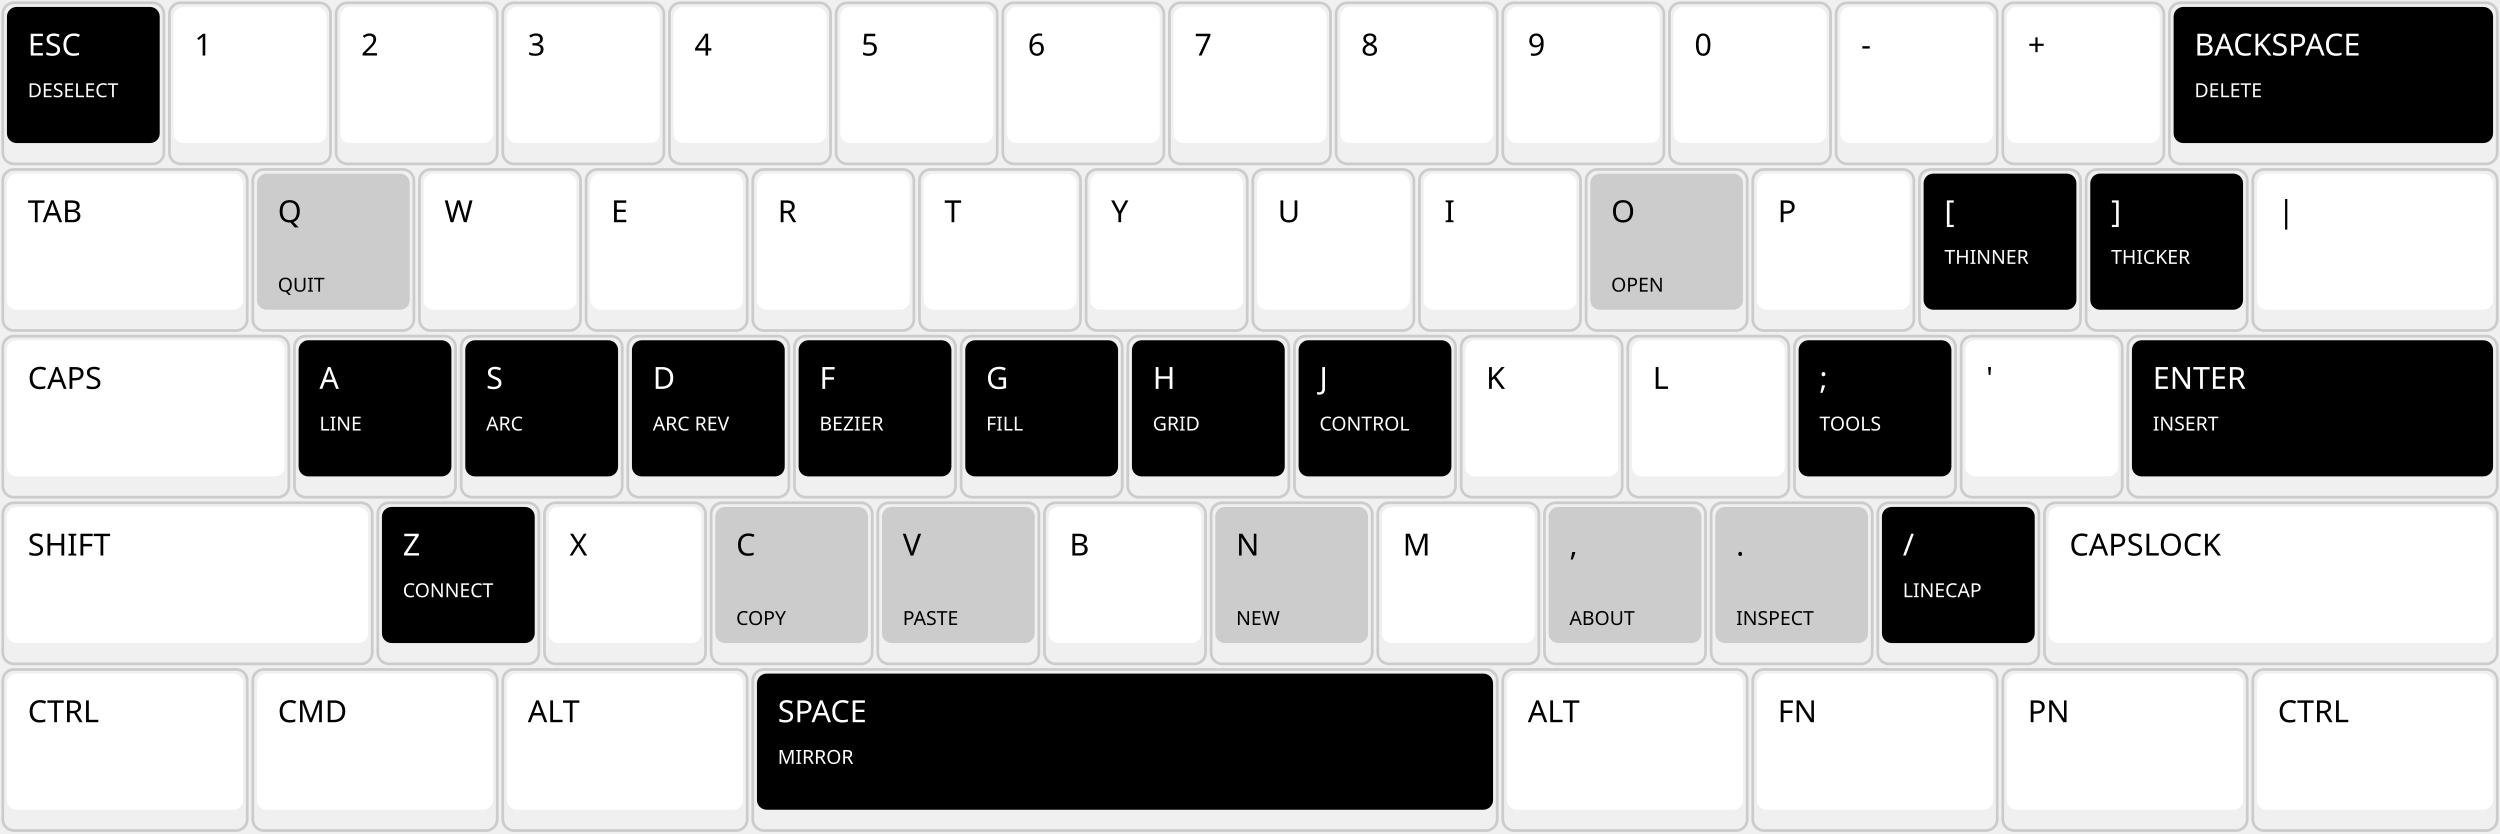
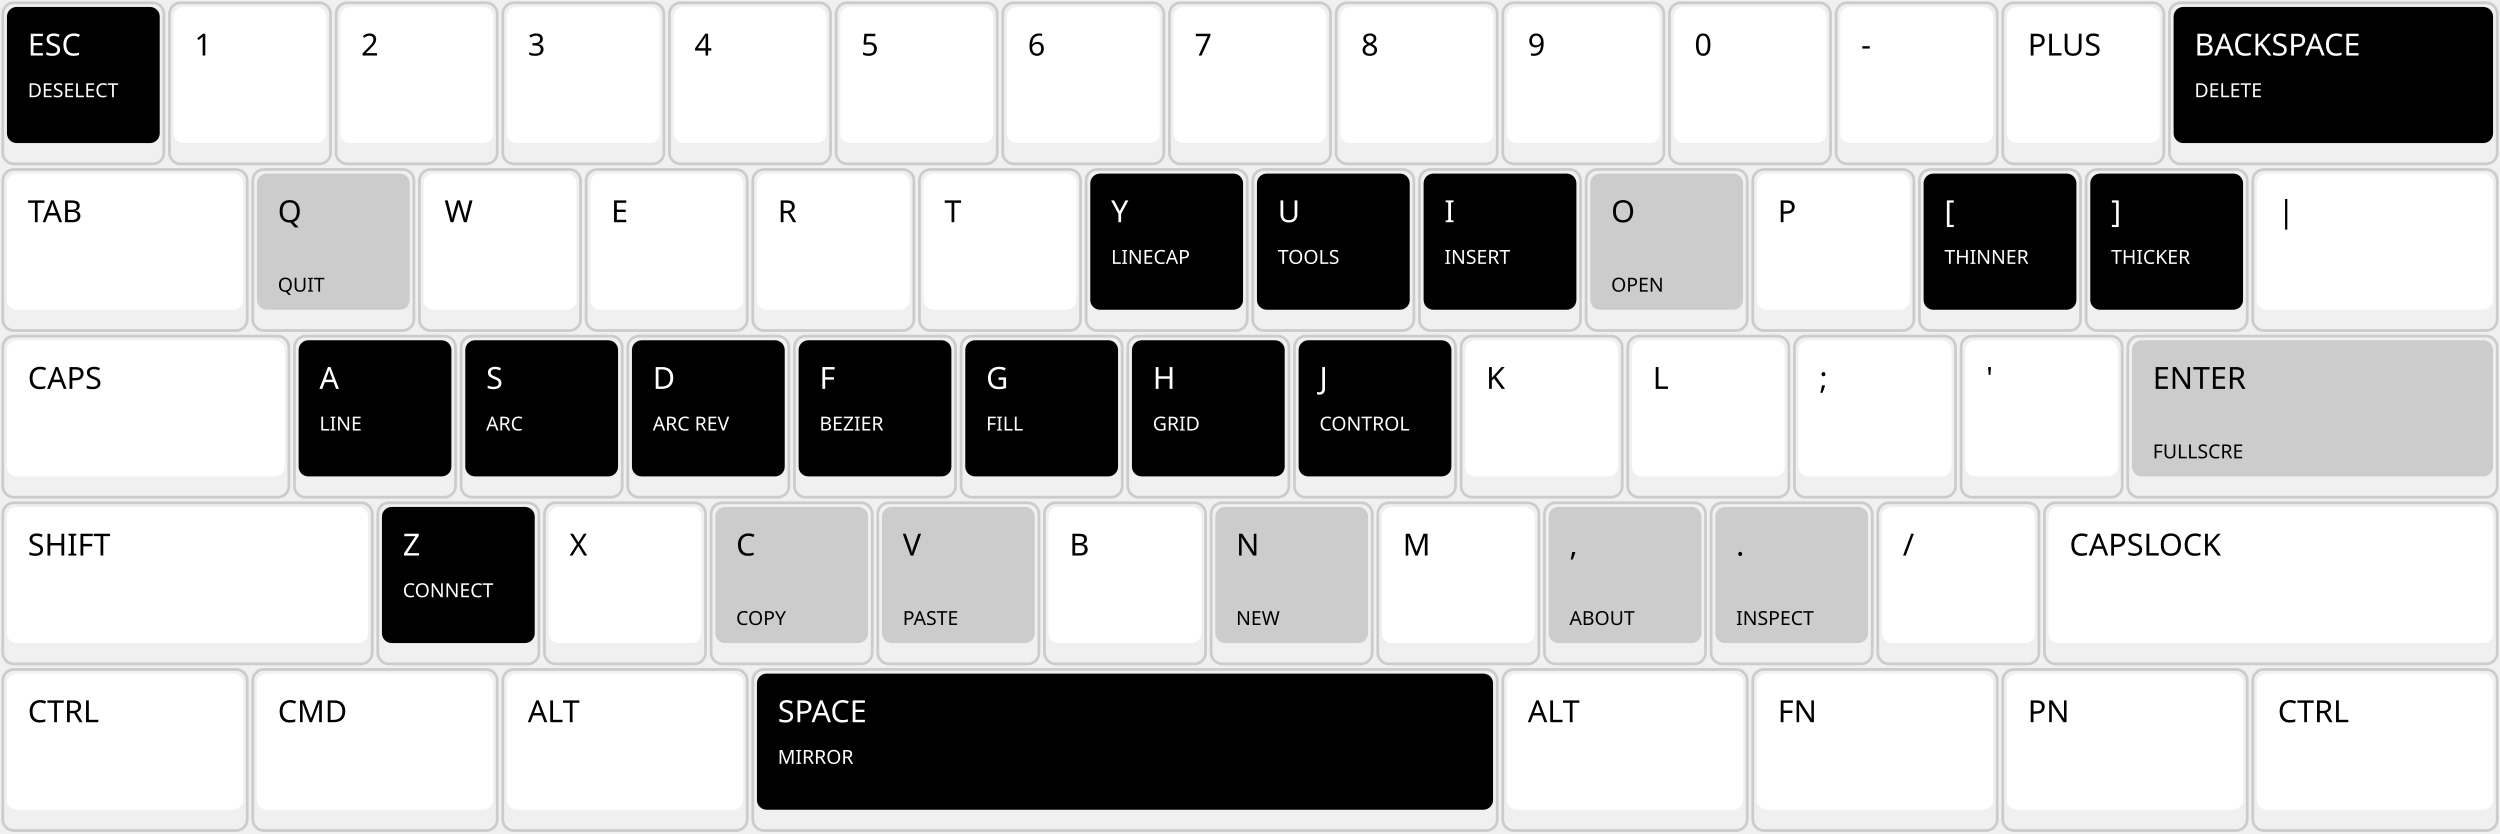
<svg xmlns="http://www.w3.org/2000/svg" width="900" height="300" version="1.0" style="fill:none;stroke:black;stroke-width:2px;">
  <rect x="1" y="1" width="58" height="58" rx="4" ry="4" title="esc" stroke="#ccc" fill="none" stroke-width="1" />
  <rect x="3" y="3" width="54" height="48" rx="3" ry="3" title="esc" stroke="#000" fill="#000" stroke-width="1" />
  <text x="10" y="20" font-size="11" font-family="Input Mono" stroke-width="0" fill="#fff">ESC</text>
  <text x="10" y="35" font-size="7" font-family="Input Mono" stroke-width="0" fill="#fff">DESELECT</text>
  <text x="10" y="45" font-size="7" font-family="Input Mono" stroke-width="0" fill="#000">DOCUMENT</text>
  <rect x="61" y="1" width="58" height="58" rx="4" ry="4" title="1" stroke="#ccc" fill="none" stroke-width="1" />
  <rect x="63" y="3" width="54" height="48" rx="3" ry="3" title="1" stroke="#fff" fill="#fff" stroke-width="1" />
  <text x="70" y="20" font-size="11" font-family="Input Mono" stroke-width="0" fill="#000">1</text>
  <rect x="121" y="1" width="58" height="58" rx="4" ry="4" title="2" stroke="#ccc" fill="none" stroke-width="1" />
  <rect x="123" y="3" width="54" height="48" rx="3" ry="3" title="2" stroke="#fff" fill="#fff" stroke-width="1" />
  <text x="130" y="20" font-size="11" font-family="Input Mono" stroke-width="0" fill="#000">2</text>
  <rect x="181" y="1" width="58" height="58" rx="4" ry="4" title="3" stroke="#ccc" fill="none" stroke-width="1" />
  <rect x="183" y="3" width="54" height="48" rx="3" ry="3" title="3" stroke="#fff" fill="#fff" stroke-width="1" />
  <text x="190" y="20" font-size="11" font-family="Input Mono" stroke-width="0" fill="#000">3</text>
  <rect x="241" y="1" width="58" height="58" rx="4" ry="4" title="4" stroke="#ccc" fill="none" stroke-width="1" />
  <rect x="243" y="3" width="54" height="48" rx="3" ry="3" title="4" stroke="#fff" fill="#fff" stroke-width="1" />
  <text x="250" y="20" font-size="11" font-family="Input Mono" stroke-width="0" fill="#000">4</text>
  <rect x="301" y="1" width="58" height="58" rx="4" ry="4" title="5" stroke="#ccc" fill="none" stroke-width="1" />
  <rect x="303" y="3" width="54" height="48" rx="3" ry="3" title="5" stroke="#fff" fill="#fff" stroke-width="1" />
  <text x="310" y="20" font-size="11" font-family="Input Mono" stroke-width="0" fill="#000">5</text>
  <rect x="361" y="1" width="58" height="58" rx="4" ry="4" title="6" stroke="#ccc" fill="none" stroke-width="1" />
  <rect x="363" y="3" width="54" height="48" rx="3" ry="3" title="6" stroke="#fff" fill="#fff" stroke-width="1" />
  <text x="370" y="20" font-size="11" font-family="Input Mono" stroke-width="0" fill="#000">6</text>
  <rect x="421" y="1" width="58" height="58" rx="4" ry="4" title="7" stroke="#ccc" fill="none" stroke-width="1" />
  <rect x="423" y="3" width="54" height="48" rx="3" ry="3" title="7" stroke="#fff" fill="#fff" stroke-width="1" />
  <text x="430" y="20" font-size="11" font-family="Input Mono" stroke-width="0" fill="#000">7</text>
  <rect x="481" y="1" width="58" height="58" rx="4" ry="4" title="8" stroke="#ccc" fill="none" stroke-width="1" />
  <rect x="483" y="3" width="54" height="48" rx="3" ry="3" title="8" stroke="#fff" fill="#fff" stroke-width="1" />
  <text x="490" y="20" font-size="11" font-family="Input Mono" stroke-width="0" fill="#000">8</text>
  <rect x="541" y="1" width="58" height="58" rx="4" ry="4" title="9" stroke="#ccc" fill="none" stroke-width="1" />
  <rect x="543" y="3" width="54" height="48" rx="3" ry="3" title="9" stroke="#fff" fill="#fff" stroke-width="1" />
  <text x="550" y="20" font-size="11" font-family="Input Mono" stroke-width="0" fill="#000">9</text>
  <rect x="601" y="1" width="58" height="58" rx="4" ry="4" title="0" stroke="#ccc" fill="none" stroke-width="1" />
  <rect x="603" y="3" width="54" height="48" rx="3" ry="3" title="0" stroke="#fff" fill="#fff" stroke-width="1" />
  <text x="610" y="20" font-size="11" font-family="Input Mono" stroke-width="0" fill="#000">0</text>
  <rect x="661" y="1" width="58" height="58" rx="4" ry="4" title="-" stroke="#ccc" fill="none" stroke-width="1" />
  <rect x="663" y="3" width="54" height="48" rx="3" ry="3" title="-" stroke="#fff" fill="#fff" stroke-width="1" />
  <text x="670" y="20" font-size="11" font-family="Input Mono" stroke-width="0" fill="#000">-</text>
-   <rect x="721" y="1" width="58" height="58" rx="4" ry="4" title="+" stroke="#ccc" fill="none" stroke-width="1" />
-   <rect x="723" y="3" width="54" height="48" rx="3" ry="3" title="+" stroke="#fff" fill="#fff" stroke-width="1" />
-   <text x="730" y="20" font-size="11" font-family="Input Mono" stroke-width="0" fill="#000">+</text>
+   <rect x="721" y="1" width="58" height="58" rx="4" ry="4" title="plus" stroke="#ccc" fill="none" stroke-width="1" />
+   <rect x="723" y="3" width="54" height="48" rx="3" ry="3" title="plus" stroke="#fff" fill="#fff" stroke-width="1" />
+   <text x="730" y="20" font-size="11" font-family="Input Mono" stroke-width="0" fill="#000">PLUS</text>
  <rect x="781" y="1" width="118" height="58" rx="4" ry="4" title="backspace" stroke="#ccc" fill="none" stroke-width="1" />
  <rect x="783" y="3" width="114" height="48" rx="3" ry="3" title="backspace" stroke="#000" fill="#000" stroke-width="1" />
  <text x="790" y="20" font-size="11" font-family="Input Mono" stroke-width="0" fill="#fff">BACKSPACE</text>
  <text x="790" y="35" font-size="7" font-family="Input Mono" stroke-width="0" fill="#fff">DELETE</text>
  <text x="790" y="45" font-size="7" font-family="Input Mono" stroke-width="0" fill="#000">RESET</text>
  <rect x="1" y="61" width="88" height="58" rx="4" ry="4" title="tab" stroke="#ccc" fill="none" stroke-width="1" />
  <rect x="3" y="63" width="84" height="48" rx="3" ry="3" title="tab" stroke="#fff" fill="#fff" stroke-width="1" />
  <text x="10" y="80" font-size="11" font-family="Input Mono" stroke-width="0" fill="#000">TAB</text>
  <rect x="91" y="61" width="58" height="58" rx="4" ry="4" title="q" stroke="#ccc" fill="none" stroke-width="1" />
  <rect x="93" y="63" width="54" height="48" rx="3" ry="3" title="q" stroke="#ccc" fill="#ccc" stroke-width="1" />
  <text x="100" y="80" font-size="11" font-family="Input Mono" stroke-width="0" fill="#000">Q</text>
  <text x="100" y="105" font-size="7" font-family="Input Mono" stroke-width="0" fill="#000">QUIT</text>
  <rect x="151" y="61" width="58" height="58" rx="4" ry="4" title="w" stroke="#ccc" fill="none" stroke-width="1" />
  <rect x="153" y="63" width="54" height="48" rx="3" ry="3" title="w" stroke="#fff" fill="#fff" stroke-width="1" />
  <text x="160" y="80" font-size="11" font-family="Input Mono" stroke-width="0" fill="#000">W</text>
  <rect x="211" y="61" width="58" height="58" rx="4" ry="4" title="e" stroke="#ccc" fill="none" stroke-width="1" />
  <rect x="213" y="63" width="54" height="48" rx="3" ry="3" title="e" stroke="#fff" fill="#fff" stroke-width="1" />
  <text x="220" y="80" font-size="11" font-family="Input Mono" stroke-width="0" fill="#000">E</text>
  <rect x="271" y="61" width="58" height="58" rx="4" ry="4" title="r" stroke="#ccc" fill="none" stroke-width="1" />
  <rect x="273" y="63" width="54" height="48" rx="3" ry="3" title="r" stroke="#fff" fill="#fff" stroke-width="1" />
  <text x="280" y="80" font-size="11" font-family="Input Mono" stroke-width="0" fill="#000">R</text>
  <rect x="331" y="61" width="58" height="58" rx="4" ry="4" title="t" stroke="#ccc" fill="none" stroke-width="1" />
  <rect x="333" y="63" width="54" height="48" rx="3" ry="3" title="t" stroke="#fff" fill="#fff" stroke-width="1" />
  <text x="340" y="80" font-size="11" font-family="Input Mono" stroke-width="0" fill="#000">T</text>
  <rect x="391" y="61" width="58" height="58" rx="4" ry="4" title="y" stroke="#ccc" fill="none" stroke-width="1" />
-   <rect x="393" y="63" width="54" height="48" rx="3" ry="3" title="y" stroke="#fff" fill="#fff" stroke-width="1" />
-   <text x="400" y="80" font-size="11" font-family="Input Mono" stroke-width="0" fill="#000">Y</text>
+   <rect x="393" y="63" width="54" height="48" rx="3" ry="3" title="y" stroke="#000" fill="#000" stroke-width="1" />
+   <text x="400" y="80" font-size="11" font-family="Input Mono" stroke-width="0" fill="#fff">Y</text>
+   <text x="400" y="95" font-size="7" font-family="Input Mono" stroke-width="0" fill="#fff">LINECAP</text>
  <rect x="451" y="61" width="58" height="58" rx="4" ry="4" title="u" stroke="#ccc" fill="none" stroke-width="1" />
-   <rect x="453" y="63" width="54" height="48" rx="3" ry="3" title="u" stroke="#fff" fill="#fff" stroke-width="1" />
-   <text x="460" y="80" font-size="11" font-family="Input Mono" stroke-width="0" fill="#000">U</text>
+   <rect x="453" y="63" width="54" height="48" rx="3" ry="3" title="u" stroke="#000" fill="#000" stroke-width="1" />
+   <text x="460" y="80" font-size="11" font-family="Input Mono" stroke-width="0" fill="#fff">U</text>
+   <text x="460" y="95" font-size="7" font-family="Input Mono" stroke-width="0" fill="#fff">TOOLS</text>
  <rect x="511" y="61" width="58" height="58" rx="4" ry="4" title="i" stroke="#ccc" fill="none" stroke-width="1" />
-   <rect x="513" y="63" width="54" height="48" rx="3" ry="3" title="i" stroke="#fff" fill="#fff" stroke-width="1" />
-   <text x="520" y="80" font-size="11" font-family="Input Mono" stroke-width="0" fill="#000">I</text>
+   <rect x="513" y="63" width="54" height="48" rx="3" ry="3" title="i" stroke="#000" fill="#000" stroke-width="1" />
+   <text x="520" y="80" font-size="11" font-family="Input Mono" stroke-width="0" fill="#fff">I</text>
+   <text x="520" y="95" font-size="7" font-family="Input Mono" stroke-width="0" fill="#fff">INSERT</text>
  <rect x="571" y="61" width="58" height="58" rx="4" ry="4" title="o" stroke="#ccc" fill="none" stroke-width="1" />
  <rect x="573" y="63" width="54" height="48" rx="3" ry="3" title="o" stroke="#ccc" fill="#ccc" stroke-width="1" />
  <text x="580" y="80" font-size="11" font-family="Input Mono" stroke-width="0" fill="#000">O</text>
  <text x="580" y="105" font-size="7" font-family="Input Mono" stroke-width="0" fill="#000">OPEN</text>
  <rect x="631" y="61" width="58" height="58" rx="4" ry="4" title="p" stroke="#ccc" fill="none" stroke-width="1" />
  <rect x="633" y="63" width="54" height="48" rx="3" ry="3" title="p" stroke="#fff" fill="#fff" stroke-width="1" />
  <text x="640" y="80" font-size="11" font-family="Input Mono" stroke-width="0" fill="#000">P</text>
  <rect x="691" y="61" width="58" height="58" rx="4" ry="4" title="[" stroke="#ccc" fill="none" stroke-width="1" />
  <rect x="693" y="63" width="54" height="48" rx="3" ry="3" title="[" stroke="#000" fill="#000" stroke-width="1" />
  <text x="700" y="80" font-size="11" font-family="Input Mono" stroke-width="0" fill="#fff">[</text>
  <text x="700" y="95" font-size="7" font-family="Input Mono" stroke-width="0" fill="#fff">THINNER</text>
  <rect x="751" y="61" width="58" height="58" rx="4" ry="4" title="]" stroke="#ccc" fill="none" stroke-width="1" />
  <rect x="753" y="63" width="54" height="48" rx="3" ry="3" title="]" stroke="#000" fill="#000" stroke-width="1" />
  <text x="760" y="80" font-size="11" font-family="Input Mono" stroke-width="0" fill="#fff">]</text>
  <text x="760" y="95" font-size="7" font-family="Input Mono" stroke-width="0" fill="#fff">THICKER</text>
  <rect x="811" y="61" width="88" height="58" rx="4" ry="4" title="|" stroke="#ccc" fill="none" stroke-width="1" />
  <rect x="813" y="63" width="84" height="48" rx="3" ry="3" title="|" stroke="#fff" fill="#fff" stroke-width="1" />
  <text x="820" y="80" font-size="11" font-family="Input Mono" stroke-width="0" fill="#000">|</text>
  <rect x="1" y="121" width="103" height="58" rx="4" ry="4" title="caps" stroke="#ccc" fill="none" stroke-width="1" />
  <rect x="3" y="123" width="99" height="48" rx="3" ry="3" title="caps" stroke="#fff" fill="#fff" stroke-width="1" />
  <text x="10" y="140" font-size="11" font-family="Input Mono" stroke-width="0" fill="#000">CAPS</text>
  <rect x="106" y="121" width="58" height="58" rx="4" ry="4" title="a" stroke="#ccc" fill="none" stroke-width="1" />
  <rect x="108" y="123" width="54" height="48" rx="3" ry="3" title="a" stroke="#000" fill="#000" stroke-width="1" />
  <text x="115" y="140" font-size="11" font-family="Input Mono" stroke-width="0" fill="#fff">A</text>
  <text x="115" y="155" font-size="7" font-family="Input Mono" stroke-width="0" fill="#fff">LINE</text>
  <rect x="166" y="121" width="58" height="58" rx="4" ry="4" title="s" stroke="#ccc" fill="none" stroke-width="1" />
  <rect x="168" y="123" width="54" height="48" rx="3" ry="3" title="s" stroke="#000" fill="#000" stroke-width="1" />
  <text x="175" y="140" font-size="11" font-family="Input Mono" stroke-width="0" fill="#fff">S</text>
  <text x="175" y="155" font-size="7" font-family="Input Mono" stroke-width="0" fill="#fff">ARC</text>
  <text x="175" y="165" font-size="7" font-family="Input Mono" stroke-width="0" fill="#000">SAVE</text>
  <rect x="226" y="121" width="58" height="58" rx="4" ry="4" title="d" stroke="#ccc" fill="none" stroke-width="1" />
  <rect x="228" y="123" width="54" height="48" rx="3" ry="3" title="d" stroke="#000" fill="#000" stroke-width="1" />
  <text x="235" y="140" font-size="11" font-family="Input Mono" stroke-width="0" fill="#fff">D</text>
  <text x="235" y="155" font-size="7" font-family="Input Mono" stroke-width="0" fill="#fff">ARC REV</text>
  <rect x="286" y="121" width="58" height="58" rx="4" ry="4" title="f" stroke="#ccc" fill="none" stroke-width="1" />
  <rect x="288" y="123" width="54" height="48" rx="3" ry="3" title="f" stroke="#000" fill="#000" stroke-width="1" />
  <text x="295" y="140" font-size="11" font-family="Input Mono" stroke-width="0" fill="#fff">F</text>
  <text x="295" y="155" font-size="7" font-family="Input Mono" stroke-width="0" fill="#fff">BEZIER</text>
  <rect x="346" y="121" width="58" height="58" rx="4" ry="4" title="g" stroke="#ccc" fill="none" stroke-width="1" />
  <rect x="348" y="123" width="54" height="48" rx="3" ry="3" title="g" stroke="#000" fill="#000" stroke-width="1" />
  <text x="355" y="140" font-size="11" font-family="Input Mono" stroke-width="0" fill="#fff">G</text>
  <text x="355" y="155" font-size="7" font-family="Input Mono" stroke-width="0" fill="#fff">FILL</text>
  <rect x="406" y="121" width="58" height="58" rx="4" ry="4" title="h" stroke="#ccc" fill="none" stroke-width="1" />
  <rect x="408" y="123" width="54" height="48" rx="3" ry="3" title="h" stroke="#000" fill="#000" stroke-width="1" />
  <text x="415" y="140" font-size="11" font-family="Input Mono" stroke-width="0" fill="#fff">H</text>
  <text x="415" y="155" font-size="7" font-family="Input Mono" stroke-width="0" fill="#fff">GRID</text>
  <text x="415" y="165" font-size="7" font-family="Input Mono" stroke-width="0" fill="#000">HIDE</text>
  <rect x="466" y="121" width="58" height="58" rx="4" ry="4" title="j" stroke="#ccc" fill="none" stroke-width="1" />
  <rect x="468" y="123" width="54" height="48" rx="3" ry="3" title="j" stroke="#000" fill="#000" stroke-width="1" />
  <text x="475" y="140" font-size="11" font-family="Input Mono" stroke-width="0" fill="#fff">J</text>
  <text x="475" y="155" font-size="7" font-family="Input Mono" stroke-width="0" fill="#fff">CONTROL</text>
  <rect x="526" y="121" width="58" height="58" rx="4" ry="4" title="k" stroke="#ccc" fill="none" stroke-width="1" />
  <rect x="528" y="123" width="54" height="48" rx="3" ry="3" title="k" stroke="#fff" fill="#fff" stroke-width="1" />
  <text x="535" y="140" font-size="11" font-family="Input Mono" stroke-width="0" fill="#000">K</text>
  <rect x="586" y="121" width="58" height="58" rx="4" ry="4" title="l" stroke="#ccc" fill="none" stroke-width="1" />
  <rect x="588" y="123" width="54" height="48" rx="3" ry="3" title="l" stroke="#fff" fill="#fff" stroke-width="1" />
  <text x="595" y="140" font-size="11" font-family="Input Mono" stroke-width="0" fill="#000">L</text>
  <rect x="646" y="121" width="58" height="58" rx="4" ry="4" title=";" stroke="#ccc" fill="none" stroke-width="1" />
-   <rect x="648" y="123" width="54" height="48" rx="3" ry="3" title=";" stroke="#000" fill="#000" stroke-width="1" />
-   <text x="655" y="140" font-size="11" font-family="Input Mono" stroke-width="0" fill="#fff">;</text>
-   <text x="655" y="155" font-size="7" font-family="Input Mono" stroke-width="0" fill="#fff">TOOLS</text>
+   <rect x="648" y="123" width="54" height="48" rx="3" ry="3" title=";" stroke="#fff" fill="#fff" stroke-width="1" />
+   <text x="655" y="140" font-size="11" font-family="Input Mono" stroke-width="0" fill="#000">;</text>
  <rect x="706" y="121" width="58" height="58" rx="4" ry="4" title="'" stroke="#ccc" fill="none" stroke-width="1" />
  <rect x="708" y="123" width="54" height="48" rx="3" ry="3" title="'" stroke="#fff" fill="#fff" stroke-width="1" />
  <text x="715" y="140" font-size="11" font-family="Input Mono" stroke-width="0" fill="#000">'</text>
  <rect x="766" y="121" width="133" height="58" rx="4" ry="4" title="enter" stroke="#ccc" fill="none" stroke-width="1" />
-   <rect x="768" y="123" width="129" height="48" rx="3" ry="3" title="enter" stroke="#000" fill="#000" stroke-width="1" />
-   <text x="775" y="140" font-size="11" font-family="Input Mono" stroke-width="0" fill="#fff">ENTER</text>
-   <text x="775" y="155" font-size="7" font-family="Input Mono" stroke-width="0" fill="#fff">INSERT</text>
+   <rect x="768" y="123" width="129" height="48" rx="3" ry="3" title="enter" stroke="#ccc" fill="#ccc" stroke-width="1" />
+   <text x="775" y="140" font-size="11" font-family="Input Mono" stroke-width="0" fill="#000">ENTER</text>
  <text x="775" y="165" font-size="7" font-family="Input Mono" stroke-width="0" fill="#000">FULLSCRE</text>
  <rect x="1" y="181" width="133" height="58" rx="4" ry="4" title="shift" stroke="#ccc" fill="none" stroke-width="1" />
  <rect x="3" y="183" width="129" height="48" rx="3" ry="3" title="shift" stroke="#fff" fill="#fff" stroke-width="1" />
  <text x="10" y="200" font-size="11" font-family="Input Mono" stroke-width="0" fill="#000">SHIFT</text>
  <rect x="136" y="181" width="58" height="58" rx="4" ry="4" title="z" stroke="#ccc" fill="none" stroke-width="1" />
  <rect x="138" y="183" width="54" height="48" rx="3" ry="3" title="z" stroke="#000" fill="#000" stroke-width="1" />
  <text x="145" y="200" font-size="11" font-family="Input Mono" stroke-width="0" fill="#fff">Z</text>
  <text x="145" y="215" font-size="7" font-family="Input Mono" stroke-width="0" fill="#fff">CONNECT</text>
  <text x="145" y="225" font-size="7" font-family="Input Mono" stroke-width="0" fill="#000">UNDO</text>
  <rect x="196" y="181" width="58" height="58" rx="4" ry="4" title="x" stroke="#ccc" fill="none" stroke-width="1" />
  <rect x="198" y="183" width="54" height="48" rx="3" ry="3" title="x" stroke="#fff" fill="#fff" stroke-width="1" />
  <text x="205" y="200" font-size="11" font-family="Input Mono" stroke-width="0" fill="#000">X</text>
  <rect x="256" y="181" width="58" height="58" rx="4" ry="4" title="c" stroke="#ccc" fill="none" stroke-width="1" />
  <rect x="258" y="183" width="54" height="48" rx="3" ry="3" title="c" stroke="#ccc" fill="#ccc" stroke-width="1" />
  <text x="265" y="200" font-size="11" font-family="Input Mono" stroke-width="0" fill="#000">C</text>
  <text x="265" y="225" font-size="7" font-family="Input Mono" stroke-width="0" fill="#000">COPY</text>
  <rect x="316" y="181" width="58" height="58" rx="4" ry="4" title="v" stroke="#ccc" fill="none" stroke-width="1" />
  <rect x="318" y="183" width="54" height="48" rx="3" ry="3" title="v" stroke="#ccc" fill="#ccc" stroke-width="1" />
  <text x="325" y="200" font-size="11" font-family="Input Mono" stroke-width="0" fill="#000">V</text>
  <text x="325" y="225" font-size="7" font-family="Input Mono" stroke-width="0" fill="#000">PASTE</text>
  <rect x="376" y="181" width="58" height="58" rx="4" ry="4" title="b" stroke="#ccc" fill="none" stroke-width="1" />
  <rect x="378" y="183" width="54" height="48" rx="3" ry="3" title="b" stroke="#fff" fill="#fff" stroke-width="1" />
  <text x="385" y="200" font-size="11" font-family="Input Mono" stroke-width="0" fill="#000">B</text>
  <rect x="436" y="181" width="58" height="58" rx="4" ry="4" title="n" stroke="#ccc" fill="none" stroke-width="1" />
  <rect x="438" y="183" width="54" height="48" rx="3" ry="3" title="n" stroke="#ccc" fill="#ccc" stroke-width="1" />
  <text x="445" y="200" font-size="11" font-family="Input Mono" stroke-width="0" fill="#000">N</text>
  <text x="445" y="225" font-size="7" font-family="Input Mono" stroke-width="0" fill="#000">NEW</text>
  <rect x="496" y="181" width="58" height="58" rx="4" ry="4" title="m" stroke="#ccc" fill="none" stroke-width="1" />
  <rect x="498" y="183" width="54" height="48" rx="3" ry="3" title="m" stroke="#fff" fill="#fff" stroke-width="1" />
  <text x="505" y="200" font-size="11" font-family="Input Mono" stroke-width="0" fill="#000">M</text>
  <rect x="556" y="181" width="58" height="58" rx="4" ry="4" title="," stroke="#ccc" fill="none" stroke-width="1" />
  <rect x="558" y="183" width="54" height="48" rx="3" ry="3" title="," stroke="#ccc" fill="#ccc" stroke-width="1" />
  <text x="565" y="200" font-size="11" font-family="Input Mono" stroke-width="0" fill="#000">,</text>
  <text x="565" y="225" font-size="7" font-family="Input Mono" stroke-width="0" fill="#000">ABOUT</text>
  <rect x="616" y="181" width="58" height="58" rx="4" ry="4" title="." stroke="#ccc" fill="none" stroke-width="1" />
  <rect x="618" y="183" width="54" height="48" rx="3" ry="3" title="." stroke="#ccc" fill="#ccc" stroke-width="1" />
  <text x="625" y="200" font-size="11" font-family="Input Mono" stroke-width="0" fill="#000">.</text>
  <text x="625" y="225" font-size="7" font-family="Input Mono" stroke-width="0" fill="#000">INSPECT</text>
  <rect x="676" y="181" width="58" height="58" rx="4" ry="4" title="/" stroke="#ccc" fill="none" stroke-width="1" />
-   <rect x="678" y="183" width="54" height="48" rx="3" ry="3" title="/" stroke="#000" fill="#000" stroke-width="1" />
-   <text x="685" y="200" font-size="11" font-family="Input Mono" stroke-width="0" fill="#fff">/</text>
-   <text x="685" y="215" font-size="7" font-family="Input Mono" stroke-width="0" fill="#fff">LINECAP</text>
+   <rect x="678" y="183" width="54" height="48" rx="3" ry="3" title="/" stroke="#fff" fill="#fff" stroke-width="1" />
+   <text x="685" y="200" font-size="11" font-family="Input Mono" stroke-width="0" fill="#000">/</text>
  <rect x="736" y="181" width="163" height="58" rx="4" ry="4" title="capslock" stroke="#ccc" fill="none" stroke-width="1" />
  <rect x="738" y="183" width="159" height="48" rx="3" ry="3" title="capslock" stroke="#fff" fill="#fff" stroke-width="1" />
  <text x="745" y="200" font-size="11" font-family="Input Mono" stroke-width="0" fill="#000">CAPSLOCK</text>
  <rect x="1" y="241" width="88" height="58" rx="4" ry="4" title="ctrl" stroke="#ccc" fill="none" stroke-width="1" />
  <rect x="3" y="243" width="84" height="48" rx="3" ry="3" title="ctrl" stroke="#fff" fill="#fff" stroke-width="1" />
  <text x="10" y="260" font-size="11" font-family="Input Mono" stroke-width="0" fill="#000">CTRL</text>
  <rect x="91" y="241" width="88" height="58" rx="4" ry="4" title="cmd" stroke="#ccc" fill="none" stroke-width="1" />
  <rect x="93" y="243" width="84" height="48" rx="3" ry="3" title="cmd" stroke="#fff" fill="#fff" stroke-width="1" />
  <text x="100" y="260" font-size="11" font-family="Input Mono" stroke-width="0" fill="#000">CMD</text>
  <rect x="181" y="241" width="88" height="58" rx="4" ry="4" title="alt" stroke="#ccc" fill="none" stroke-width="1" />
  <rect x="183" y="243" width="84" height="48" rx="3" ry="3" title="alt" stroke="#fff" fill="#fff" stroke-width="1" />
  <text x="190" y="260" font-size="11" font-family="Input Mono" stroke-width="0" fill="#000">ALT</text>
  <rect x="271" y="241" width="268" height="58" rx="4" ry="4" title="space" stroke="#ccc" fill="none" stroke-width="1" />
  <rect x="273" y="243" width="264" height="48" rx="3" ry="3" title="space" stroke="#000" fill="#000" stroke-width="1" />
  <text x="280" y="260" font-size="11" font-family="Input Mono" stroke-width="0" fill="#fff">SPACE</text>
  <text x="280" y="275" font-size="7" font-family="Input Mono" stroke-width="0" fill="#fff">MIRROR</text>
  <rect x="811" y="241" width="88" height="58" rx="4" ry="4" title="ctrl" stroke="#ccc" fill="none" stroke-width="1" />
  <rect x="813" y="243" width="84" height="48" rx="3" ry="3" title="ctrl" stroke="#fff" fill="#fff" stroke-width="1" />
  <text x="820" y="260" font-size="11" font-family="Input Mono" stroke-width="0" fill="#000">CTRL</text>
  <rect x="721" y="241" width="88" height="58" rx="4" ry="4" title="pn" stroke="#ccc" fill="none" stroke-width="1" />
  <rect x="723" y="243" width="84" height="48" rx="3" ry="3" title="pn" stroke="#fff" fill="#fff" stroke-width="1" />
  <text x="730" y="260" font-size="11" font-family="Input Mono" stroke-width="0" fill="#000">PN</text>
  <rect x="631" y="241" width="88" height="58" rx="4" ry="4" title="fn" stroke="#ccc" fill="none" stroke-width="1" />
  <rect x="633" y="243" width="84" height="48" rx="3" ry="3" title="fn" stroke="#fff" fill="#fff" stroke-width="1" />
  <text x="640" y="260" font-size="11" font-family="Input Mono" stroke-width="0" fill="#000">FN</text>
  <rect x="541" y="241" width="88" height="58" rx="4" ry="4" title="alt" stroke="#ccc" fill="none" stroke-width="1" />
  <rect x="543" y="243" width="84" height="48" rx="3" ry="3" title="alt" stroke="#fff" fill="#fff" stroke-width="1" />
  <text x="550" y="260" font-size="11" font-family="Input Mono" stroke-width="0" fill="#000">ALT</text>
</svg>
